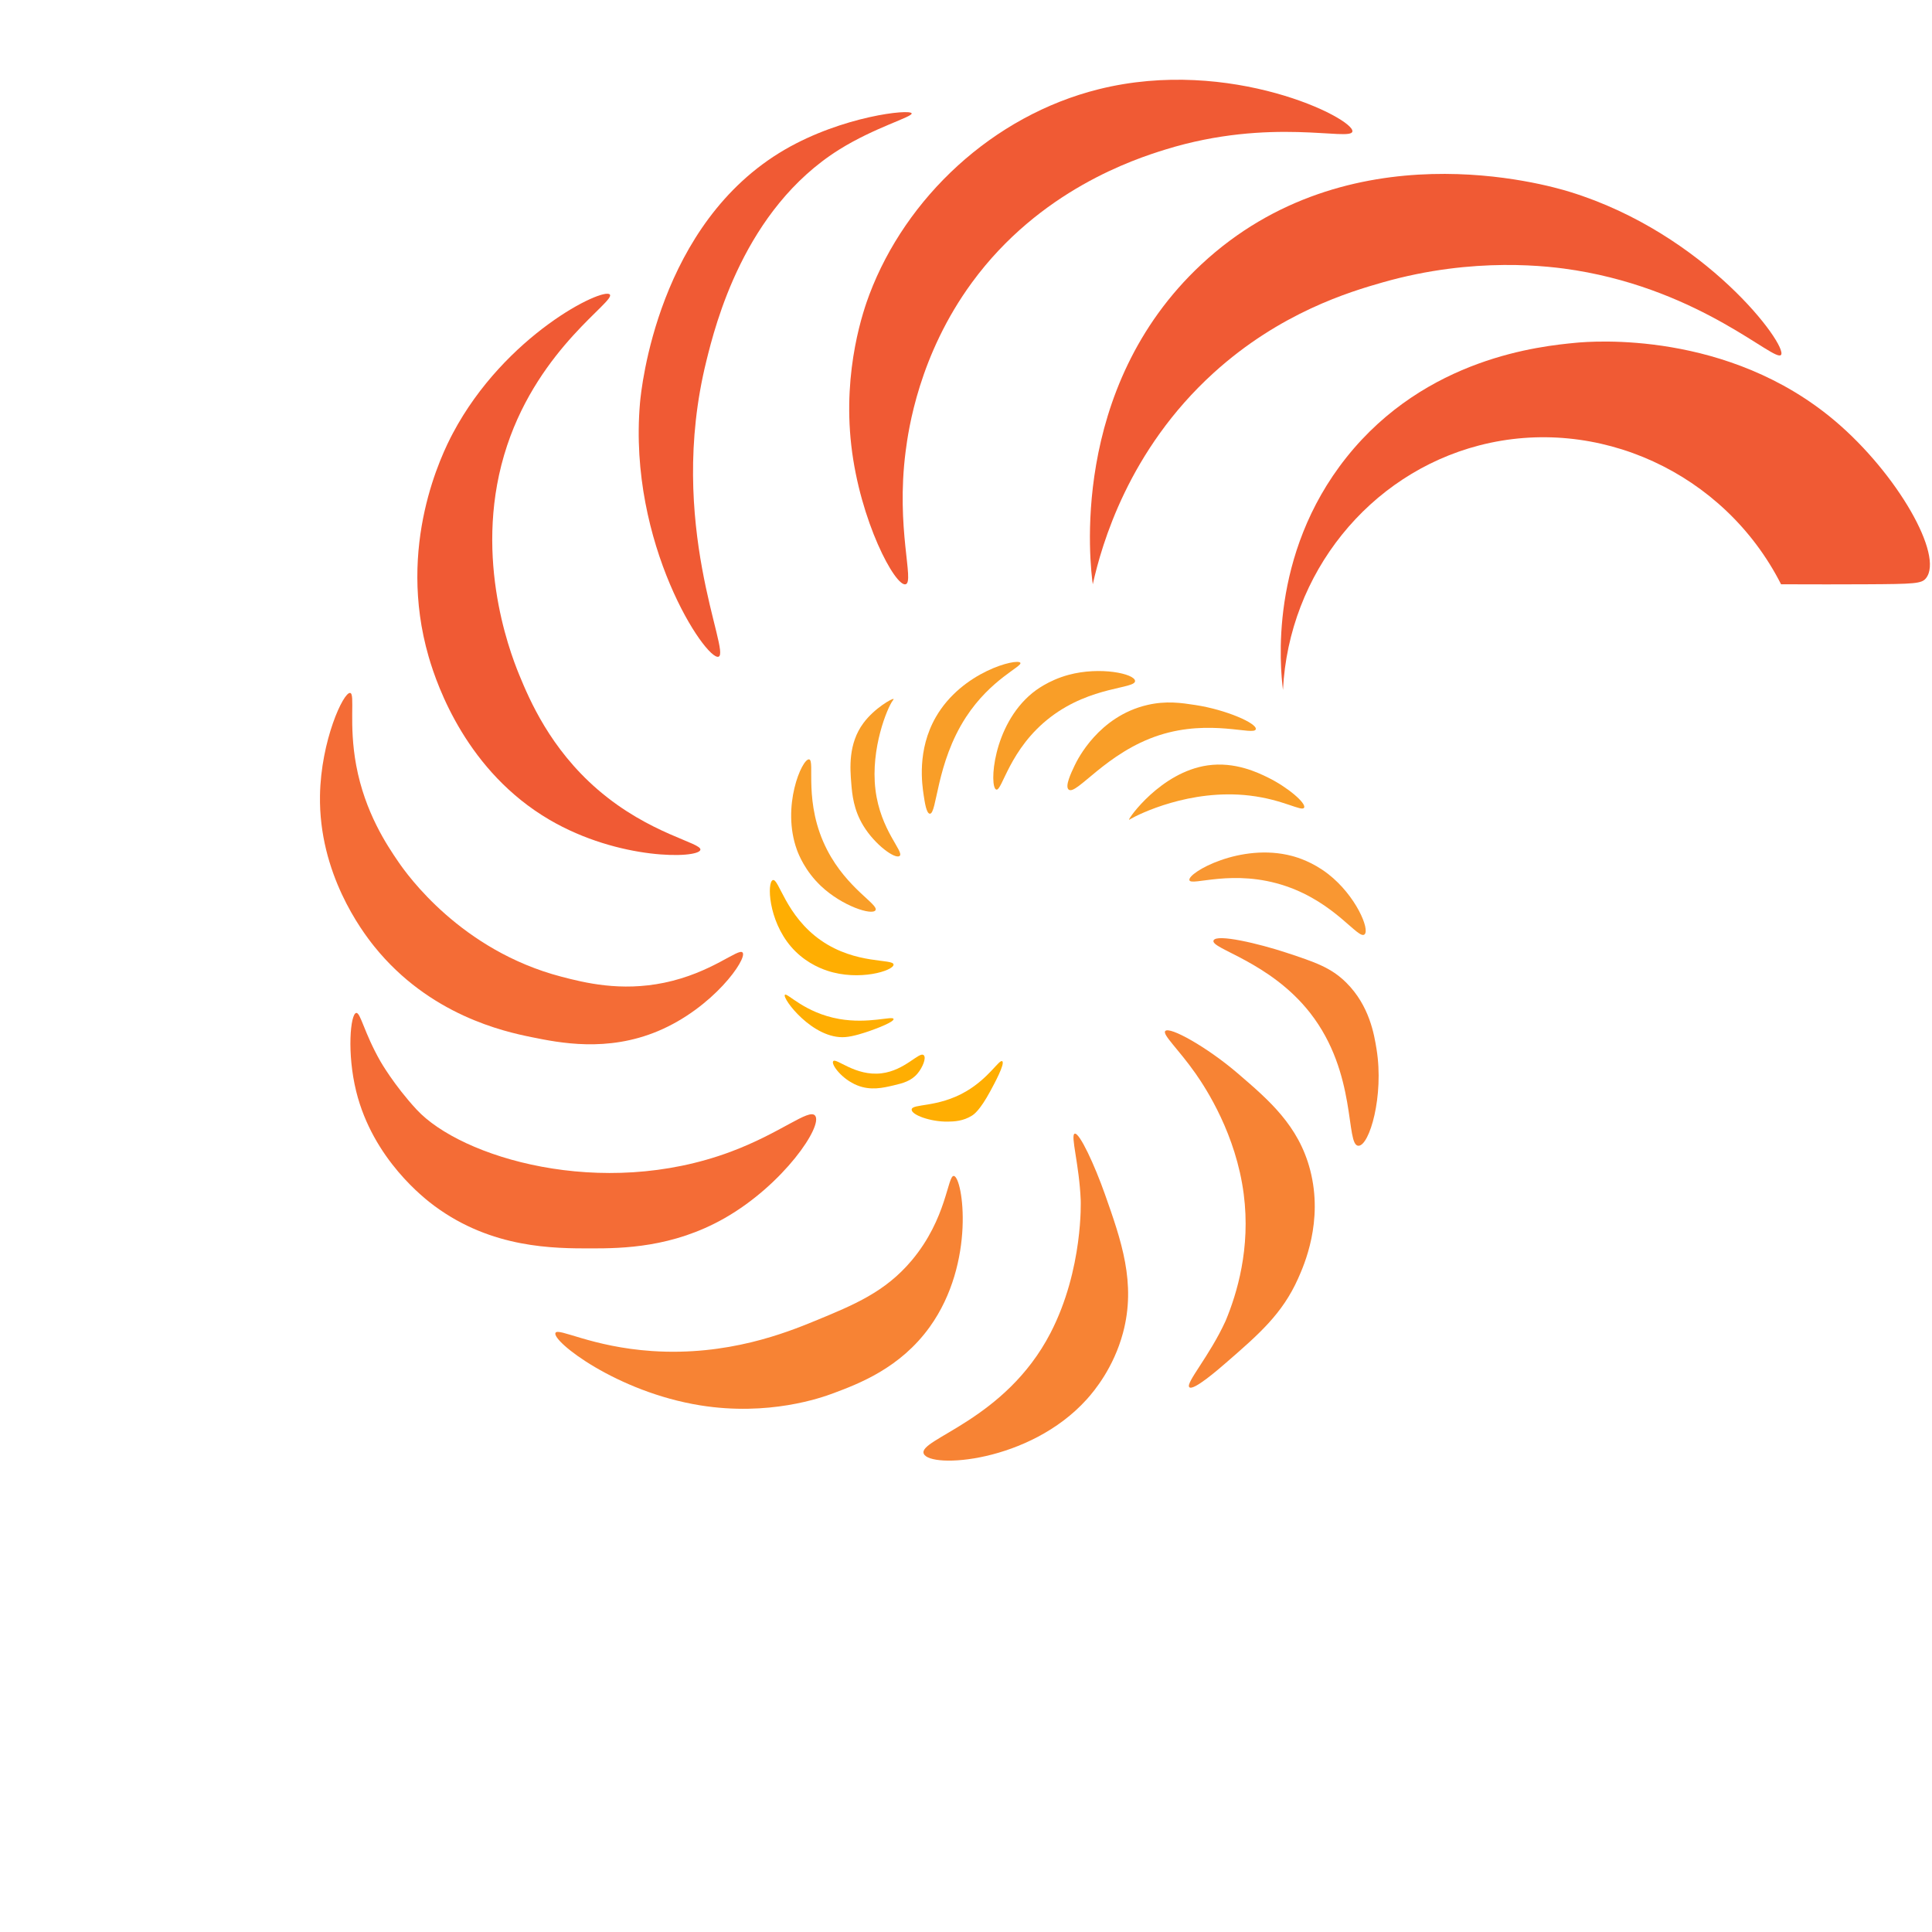
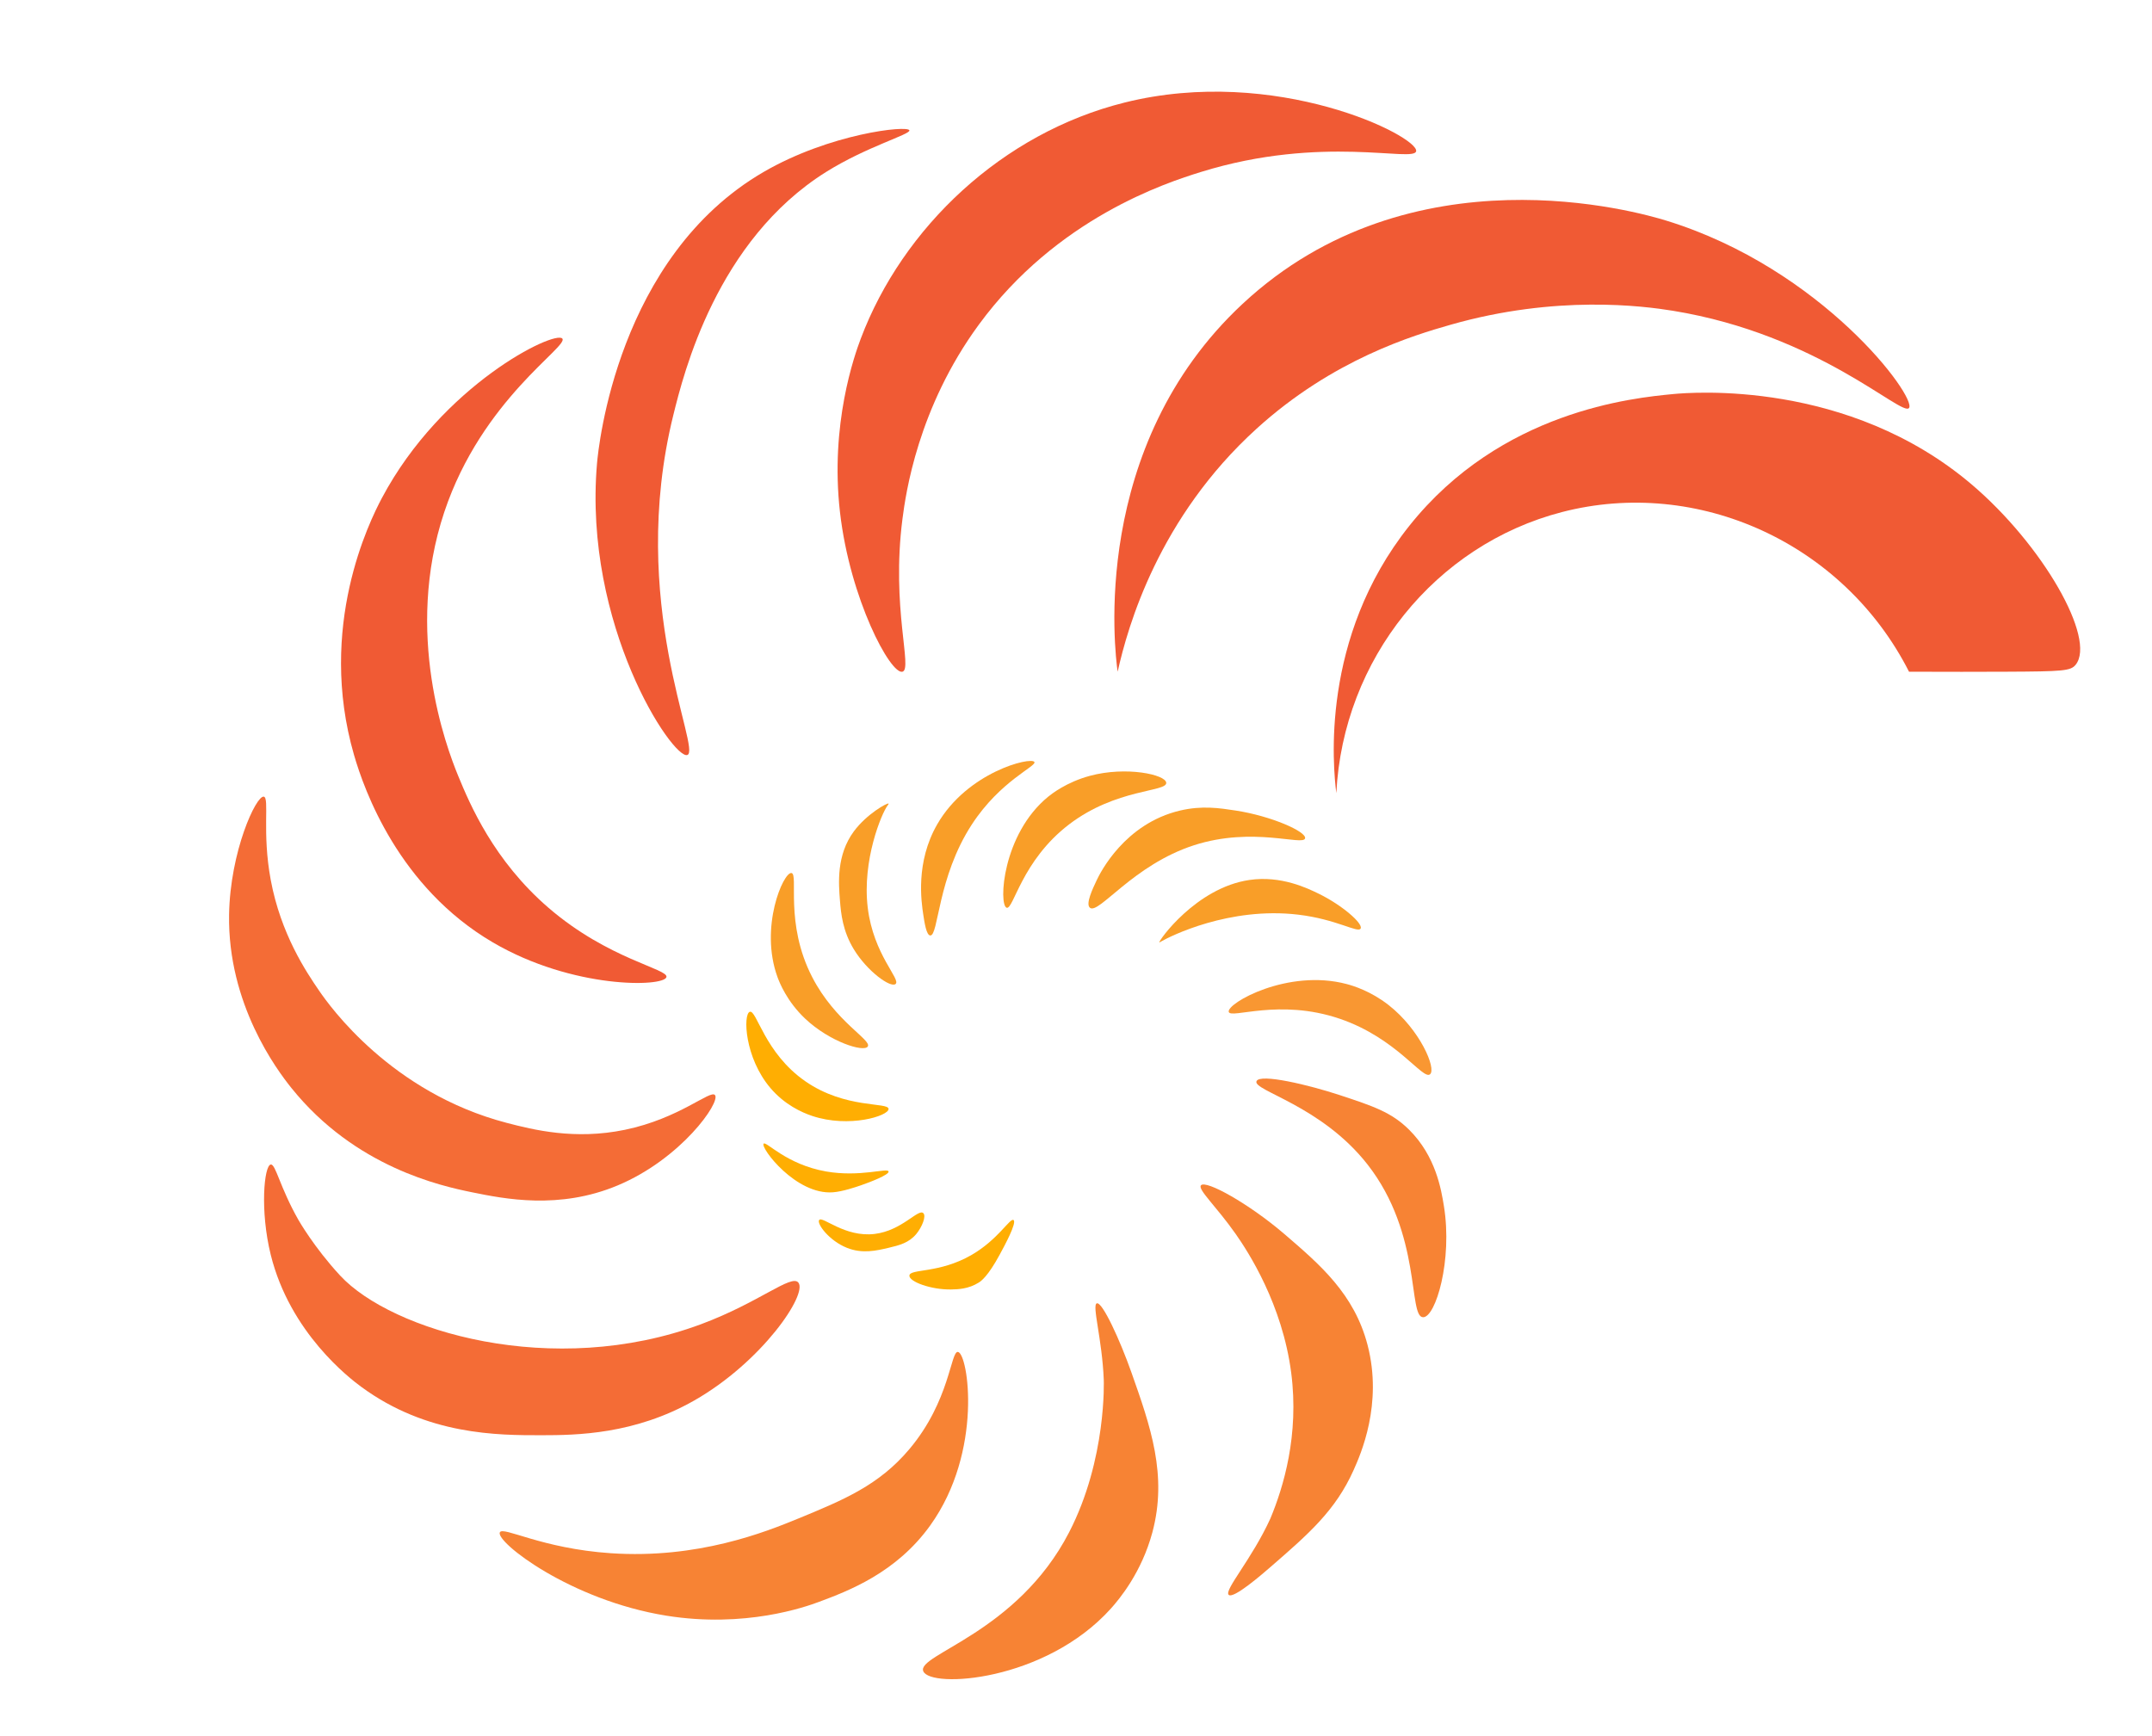
- <svg xmlns="http://www.w3.org/2000/svg" version="1.1" id="Layer_1" x="0px" y="0px" viewBox="450 200 320 320" style="enable-background:new 0 0 1366 768;" xml:space="preserve">
+ <svg xmlns="http://www.w3.org/2000/svg" version="1.1" id="Layer_1" x="0px" y="0px" viewBox="470 200 310 250" style="enable-background:new 0 0 1920 1080;" xml:space="preserve">
  <style type="text/css">
	.st0{fill:#F05A34;}
	.st1{fill:#F46C36;}
	.st2{fill:#F78334;}
	.st3{fill:#F99E28;}
	.st4{fill:#F99732;}
	.st5{fill:#FFAE02;}
	.st6{fill:none;}
</style>
  <g>
    <path class="st0" d="M769,295.775c-0.718,0.891-1.839,0.962-10,1c-3.862,0.018-8.587,0.025-14,0c-9.431-18.561-30.447-28.072-50-23   c-18.226,4.728-31.534,21.18-32.5,40.5c-0.461-3.731-2.37-22.327,10.5-38.5c13.215-16.607,32.296-18.449,38-19   c2.682-0.259,25.218-2.092,43,13C764.261,278.484,772.01,292.04,769,295.775z" />
    <path class="st0" d="M631,296.775c1.473-6.613,5.931-22.214,20-35c11.023-10.018,22.617-13.465,28-15c15.18-4.329,27.711-2.7,32-2   c21.029,3.43,33.011,15.339,34,14c1.134-1.534-12.461-20.073-35-27c-3.903-1.2-36.678-10.657-61,12   C626.905,264.357,630.595,293.922,631,296.775z" />
    <path class="st0" d="M600,296.775c1.505-0.395-1.643-9.212,0-22c0.465-3.621,2.203-15.997,11-28c11.227-15.318,26.911-20.422,32-22   c17.548-5.44,30.746-1.304,31-3c0.321-2.141-20.164-12.441-42-7c-17.644,4.396-31.971,18.023-38,34c-0.901,2.387-4.451,12.337-3,25   C592.437,286.32,598.29,297.224,600,296.775z" />
    <path class="st0" d="M569,308.775c2.144-0.649-8.695-21.975-2-49c1.475-5.956,6.223-25.121,22-35c5.842-3.658,12.198-5.418,12-6   c-0.255-0.752-11.461,0.459-21,6c-21.042,12.224-23.795,39.607-24,42C554,290.123,566.919,309.405,569,308.775z" />
    <path class="st0" d="M551,248.775c1.013,1.115-11.558,8.693-17,25c-5.827,17.462,0.253,33.751,2,38c1.694,4.12,5.118,12.197,13,19   c8.638,7.456,17.326,8.804,17,10c-0.39,1.433-13.467,1.757-25-5c-13.58-7.955-18.531-21.925-20-27c-5.342-18.456,2.249-33.697,4-37   C533.661,255.445,549.889,247.552,551,248.775z" />
    <path class="st1" d="M508,314.775c0.848,0.153-0.282,5.118,1,12c1.453,7.801,5.105,13.239,7,16c1.445,2.105,10.331,14.648,27,19   c3.824,0.998,9.791,2.487,17,1c7.92-1.634,12.351-5.833,13-5c0.811,1.04-4.879,9.168-14,13c-8.454,3.552-16.357,1.944-21,1   c-4.496-0.915-16.834-3.619-26-15c-2.129-2.643-9.21-12.117-9-25C503.149,322.669,506.896,314.576,508,314.775z" />
    <path class="st1" d="M509,367.775c0.707-0.112,1.295,3.248,4,8c0,0,2.246,3.946,6,8c7.364,7.953,30.601,14.971,52,7   c8.354-3.112,12.975-7.222,14-6c1.389,1.657-5.234,11.439-15,17c-8.586,4.889-16.932,4.996-22,5c-6.275,0.005-16.483,0.014-26-7   c-1.604-1.183-10.217-7.744-13-19C507.434,374.441,508.037,367.928,509,367.775z" />
    <path class="st2" d="M542,420.775c0.422-0.951,5.974,2.326,16,3c12.514,0.841,22.217-3.031,27-5c6.473-2.664,11.608-4.778,16-10   c5.869-6.977,5.934-14.181,7-14c1.469,0.25,3.665,14.315-4,25c-4.917,6.854-11.828,9.439-16,11c-1.989,0.744-10.674,3.816-22,2   C552.137,430.552,541.394,422.142,542,420.775z" />
    <path class="st2" d="M628,387.775c-0.735,0.226,0.762,5.118,1,11c0,0,0.462,11.429-5,22c-7.498,14.511-21.987,17.586-21,20   c1.022,2.5,17.506,1.525,27-9c1.297-1.437,4.458-5.265,6-11c2.215-8.239-0.284-15.313-3-23   C631.327,393.038,628.796,387.53,628,387.775z" />
    <path class="st2" d="M643,370.775c-0.491,0.595,2.18,2.987,5,7c1.829,2.603,6.724,10.16,8,20c1.167,8.996-1.13,16.518-3,21   c-2.679,5.877-6.72,10.354-6,11c0.684,0.613,4.825-2.981,6-4c5.526-4.796,9.385-8.144,12-14c0.986-2.207,4.226-9.463,2-18   c-1.916-7.348-6.813-11.55-12-16C649.948,373.44,643.689,369.941,643,370.775z" />
    <path class="st2" d="M651,355.775c-0.538,1.366,9.323,3.466,16,12c7.858,10.043,5.813,21.979,8,22c1.82,0.017,4.258-8.244,3-16   c-0.391-2.414-1.164-7.18-5-11c-2.55-2.539-5.204-3.416-10-5C658.612,356.325,651.461,354.606,651,355.775z" />
    <path class="st3" d="M637,335.775c0.019,0.023,0.152-0.066,0.314-0.16c1.204-0.701,9.766-5.018,19.686-3.84   c5.57,0.661,8.632,2.706,9,2c0.384-0.738-2.732-3.402-6-5c-1.629-0.797-5.439-2.66-10-2   C642.279,327.892,636.853,335.597,637,335.775z" />
    <path class="st3" d="M627,330.775c1.244,1.056,6.2-6.157,15-9c8.506-2.747,15.758,0.154,16-1c0.204-0.972-4.91-3.221-10-4   c-2.333-0.357-4.845-0.741-8,0c-7.994,1.879-11.508,8.964-12,10C627.388,328.061,626.358,330.229,627,330.775z" />
    <path class="st3" d="M615,330.775c0.986,0.363,2.13-6.752,9-12c6.803-5.197,14.101-4.651,14-6c-0.089-1.182-5.754-2.413-11-1   c-3.391,0.913-5.575,2.654-6,3C614.371,320.178,613.844,330.349,615,330.775z" />
    <path class="st3" d="M604,334.775c1.21,0.096,1.015-8.356,6-16c4.127-6.328,9.383-8.39,9-9c-0.486-0.775-9.66,1.444-14,9   c-3.139,5.466-2.278,11.163-2,13C603.177,332.946,603.447,334.731,604,334.775z" />
    <path class="st3" d="M598,315.775c0.039,0.044-0.111,0.234-0.155,0.293c-0.845,1.12-3.672,7.859-2.845,14.707   c0.821,6.798,4.838,10.342,4,11c-0.724,0.569-4.06-1.819-6-5c-1.621-2.657-1.854-5.187-2-7c-0.203-2.512-0.53-6.575,2-10   C594.848,317.274,597.853,315.608,598,315.775z" />
    <path class="st3" d="M584,325.775c1.087,0.116-1.023,7.2,3,15c3.332,6.459,8.625,9.059,8,10c-0.575,0.865-5.481-0.686-9-4   c-2.667-2.512-3.74-5.286-4-6C579.378,333.575,582.842,325.651,584,325.775z" />
    <path class="st4" d="M647,345.775c0.251,1.084,7.229-1.989,16,1c8.225,2.803,11.96,8.869,13,8c0.95-0.793-1.444-6.449-6-10   c-2.568-2.001-5.081-2.756-6-3C655.518,339.52,646.715,344.541,647,345.775z" />
    <path class="st5" d="M578,345.775c0.995-0.362,2.1,5.905,8,10c5.827,4.044,12.001,2.963,12,4c-0.001,0.994-5.669,2.779-11,1   c-1.543-0.515-3.981-1.636-6-4C577.242,352.375,577.031,346.127,578,345.775z" />
    <path class="st5" d="M580,364.775c0.346-0.435,3.253,2.996,9,4c4.883,0.853,8.868-0.562,9,0c0.112,0.477-2.746,1.571-4,2   c-0.75,0.257-2.604,0.892-4,1C584.651,372.189,579.527,365.369,580,364.775z" />
    <path class="st5" d="M588,375.775c0.456-0.653,3.654,2.526,8,2c3.928-0.475,6.274-3.673,7-3c0.464,0.43-0.188,2.015-1,3   c-1.063,1.289-2.476,1.642-4,2c-1.76,0.413-3.781,0.887-6,0C589.422,378.744,587.634,376.299,588,375.775z" />
    <path class="st5" d="M601,383.775c0.063-1.015,4.309-0.262,9-3c3.816-2.227,5.503-5.349,6-5c0.517,0.362-1.311,3.731-2,5   c-1.701,3.134-2.677,3.795-3,4c-1.48,0.937-2.983,0.982-4,1C604.149,385.825,600.945,384.661,601,383.775z" />
    <rect x="379.5" y="275.275" class="st6" width="607" height="283" />
  </g>
</svg>
